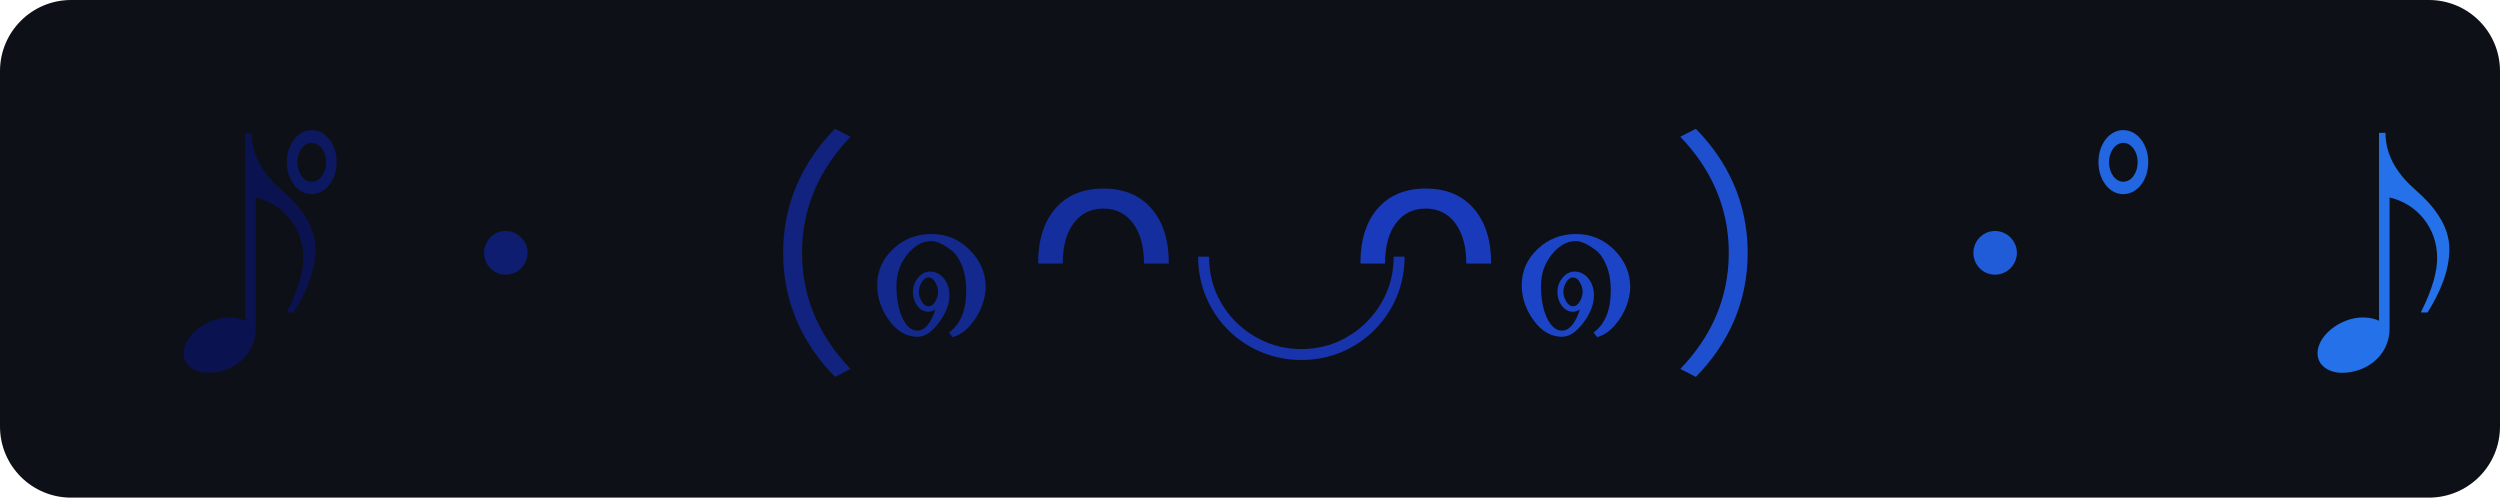
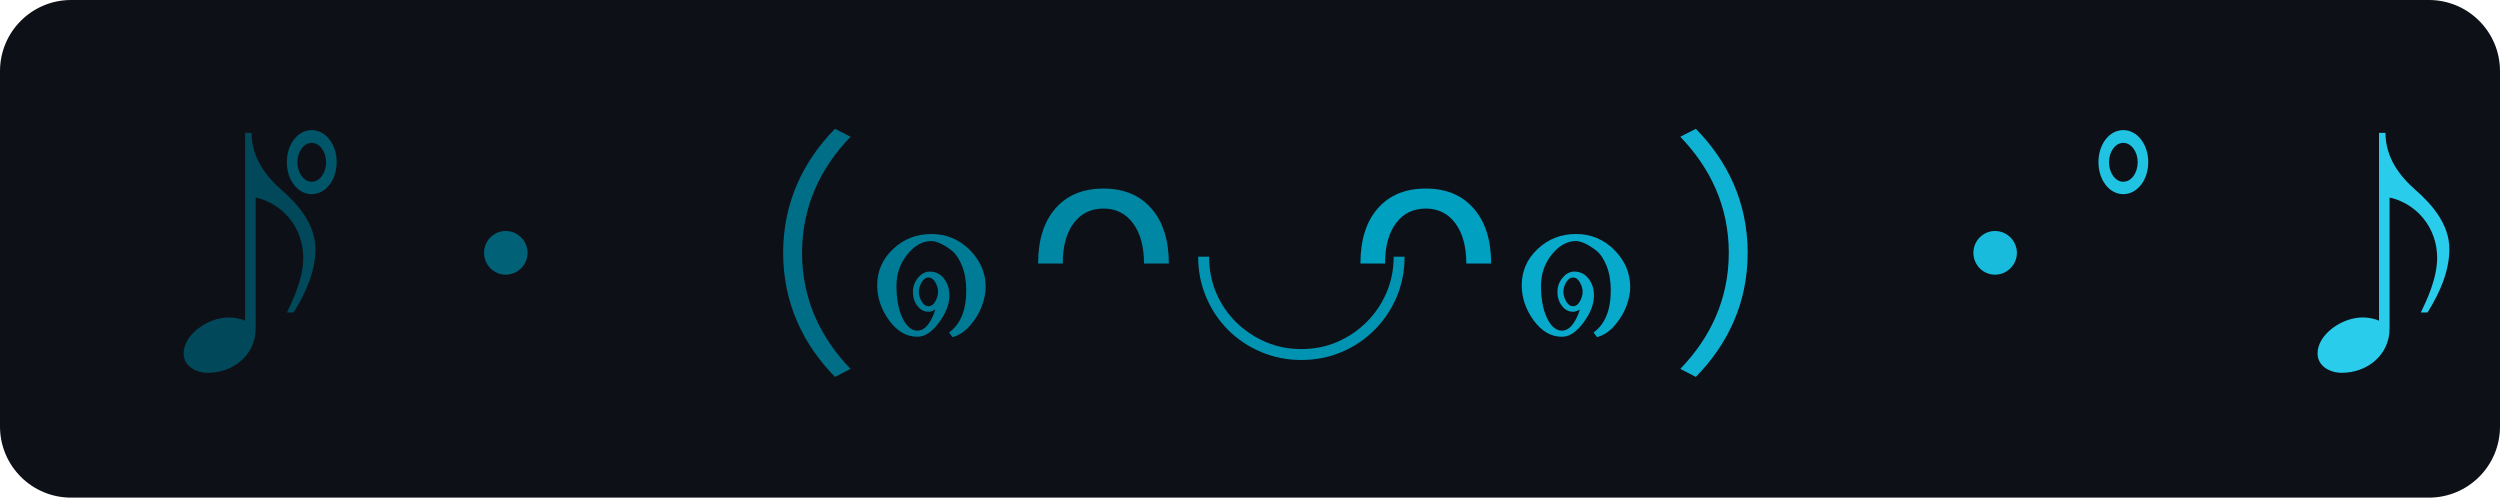
<svg xmlns="http://www.w3.org/2000/svg" width="211" height="42" viewBox="0 0 211 42" role="img">
  <rect width="100%" height="100%" rx="6" fill="#0d1117" />
  <g font-family="'Segoe UI Symbol','Malgun Gothic','Noto Sans CJK KR','Apple SD Gothic Neo','Noto Sans Symbols 2','DejaVu Sans',monospace" font-size="22" dominant-baseline="middle">
-     <text x="10.0" y="22.0" fill="#0a1250">♪</text>
-     <text x="23.6" y="22.0" fill="#0c185f">ﾟ</text>
-     <text x="37.2" y="22.0" fill="#0e1d6f">･</text>
-     <text x="50.8" y="22.0" fill="#11237e">（</text>
-     <text x="72.8" y="22.0" fill="#13298e">๑</text>
-     <text x="86.4" y="22.0" fill="#152e9d">ᴖ</text>
-     <text x="100.0" y="22.0" fill="#1734ad">◡</text>
-     <text x="113.6" y="22.0" fill="#1a3abc">ᴖ</text>
-     <text x="127.2" y="22.0" fill="#1c44c6">๑</text>
-     <text x="140.8" y="22.0" fill="#1e4fcf">）</text>
-     <text x="162.9" y="22.0" fill="#205bd8">･</text>
-     <text x="176.5" y="22.0" fill="#2266e1">ﾟ</text>
-     <text x="190.1" y="22.0" fill="#2571ea">♪</text>
+     <text x="10.0" y="22.0" fill="#00485a">♪</text>
+     <text x="23.6" y="22.0" fill="#005569">ﾟ</text>
+     <text x="37.2" y="22.0" fill="#006177">･</text>
+     <text x="50.8" y="22.0" fill="#006e86">（</text>
+     <text x="72.8" y="22.0" fill="#007b95">๑</text>
+     <text x="86.4" y="22.0" fill="#0087a4">ᴖ</text>
+     <text x="100.0" y="22.0" fill="#0094b2">◡</text>
+     <text x="113.6" y="22.0" fill="#00a0c1">ᴖ</text>
+     <text x="127.2" y="22.0" fill="#07aacb">๑</text>
+     <text x="140.8" y="22.0" fill="#10b2d3">）</text>
+     <text x="162.9" y="22.0" fill="#18bbdb">･</text>
+     <text x="176.5" y="22.0" fill="#21c3e3">ﾟ</text>
+     <text x="190.1" y="22.0" fill="#2acceb">♪</text>
  </g>
</svg>
